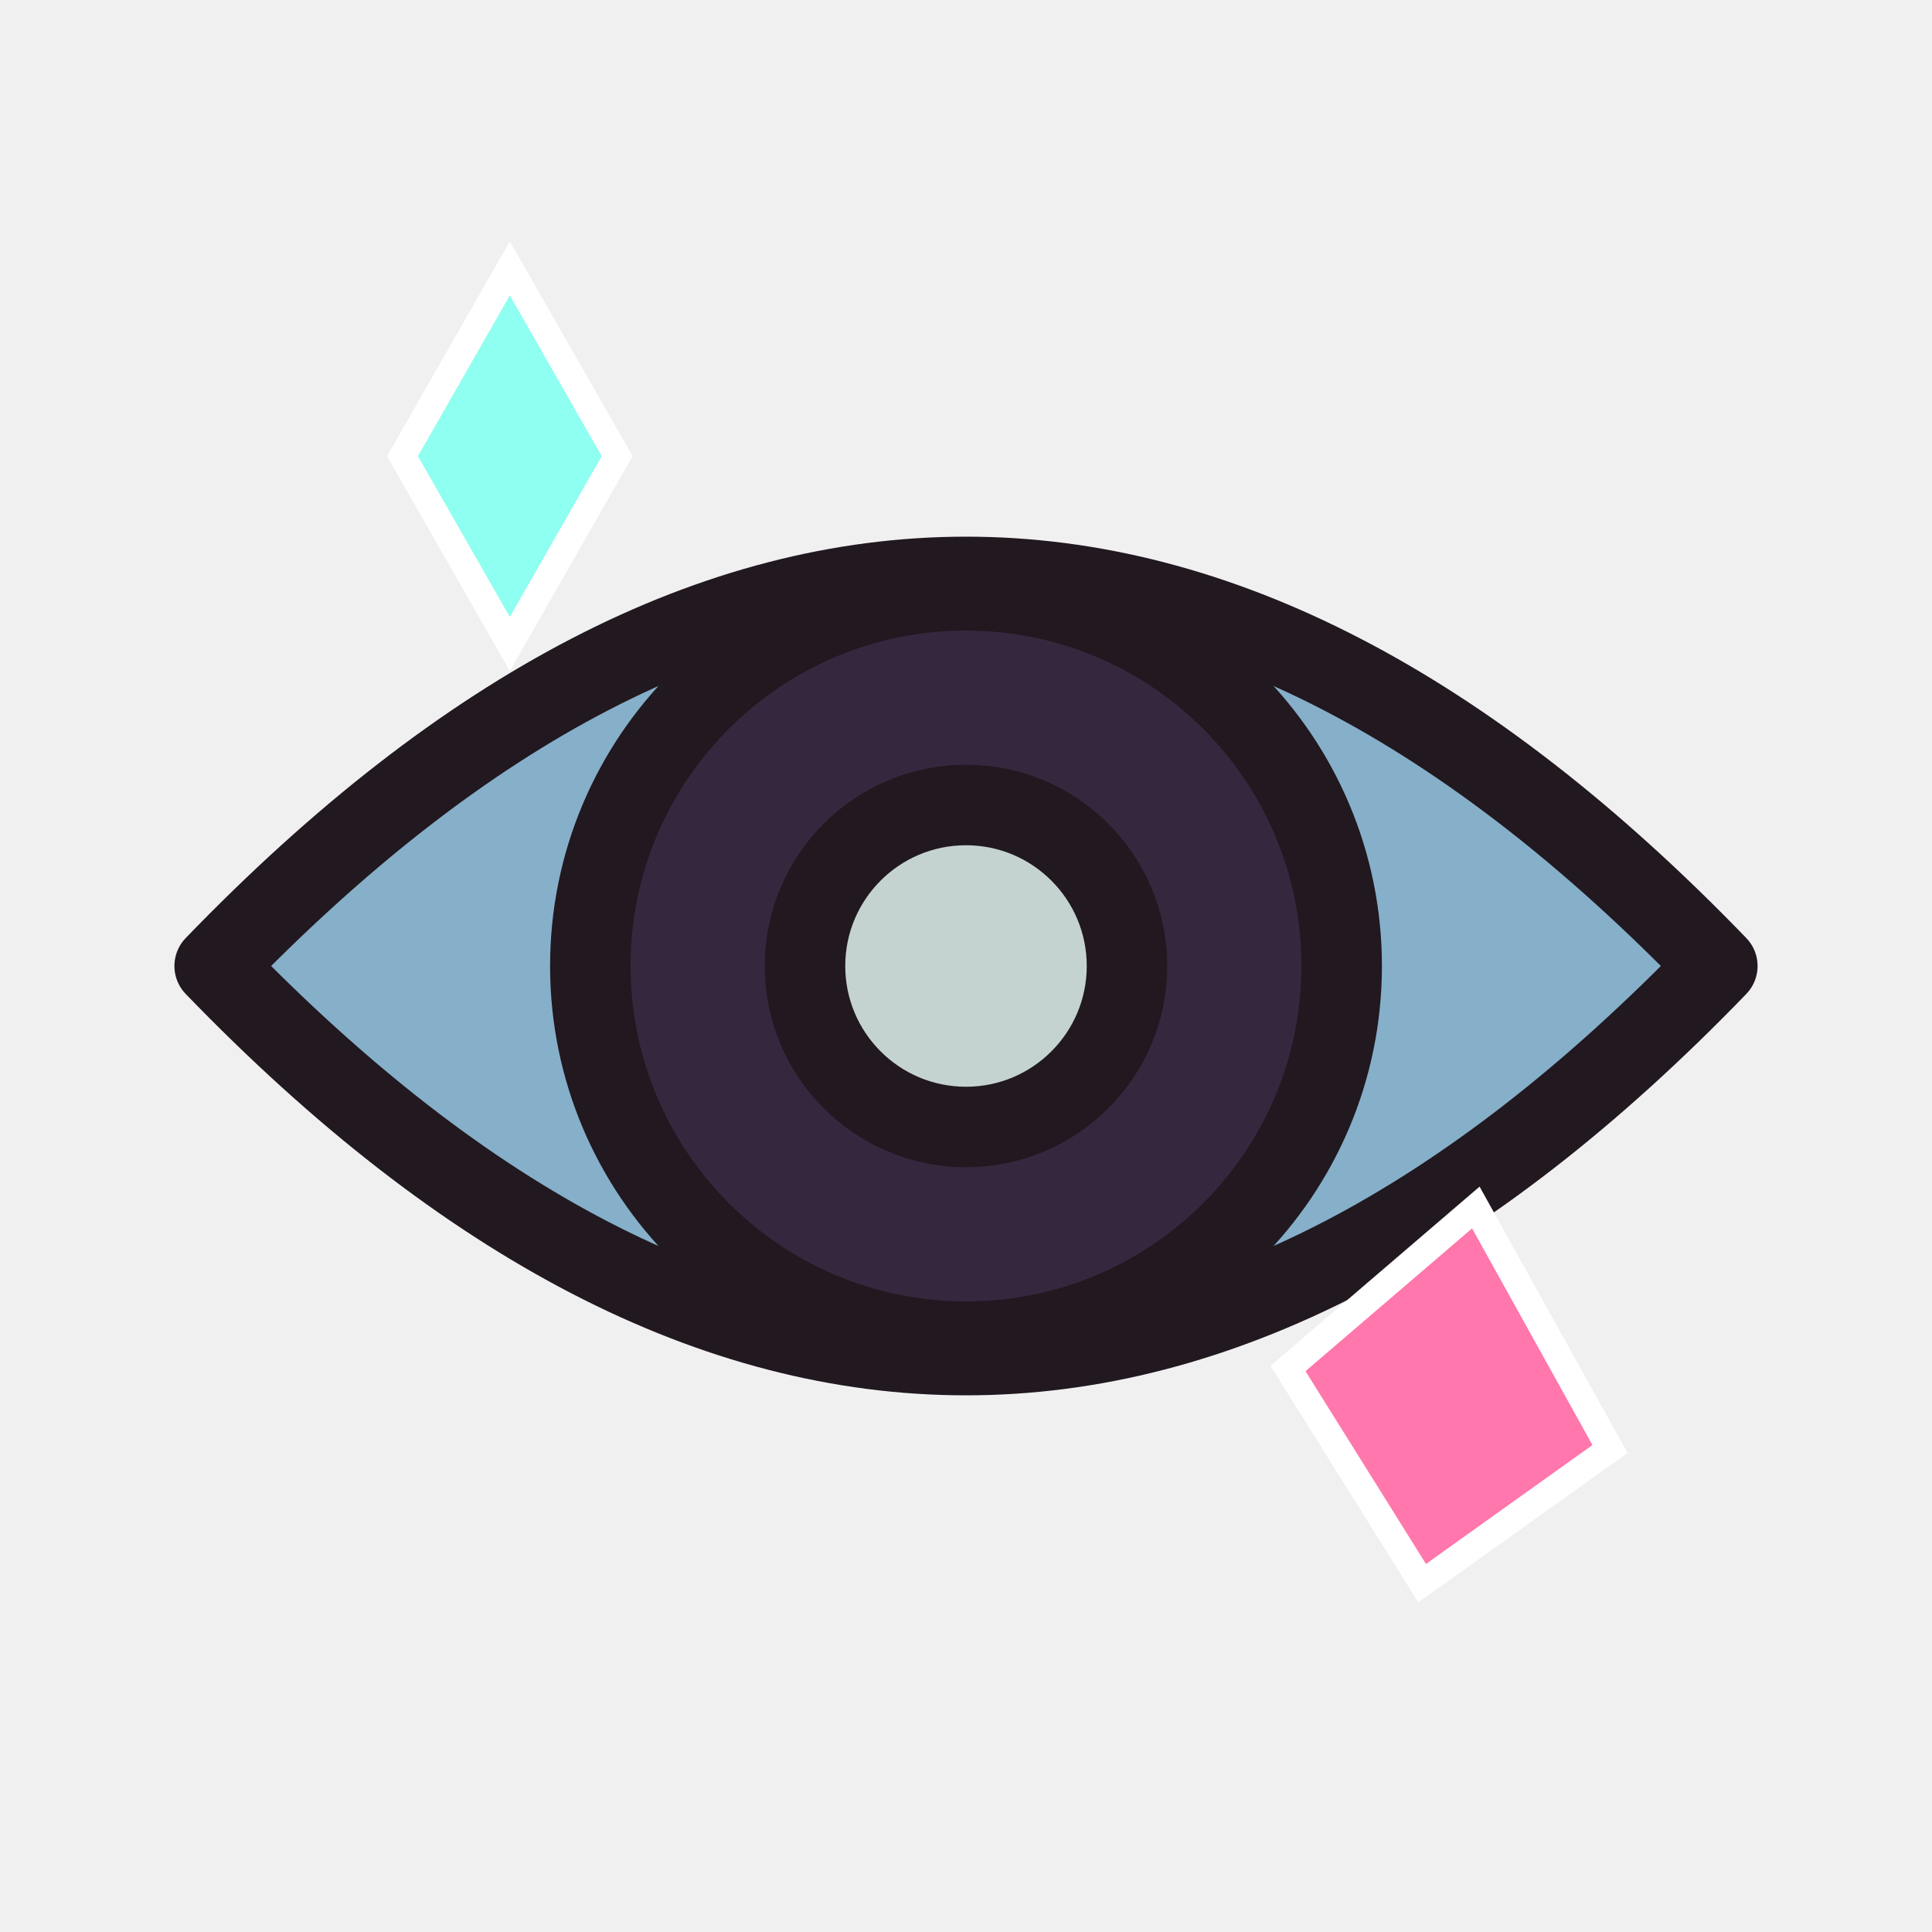
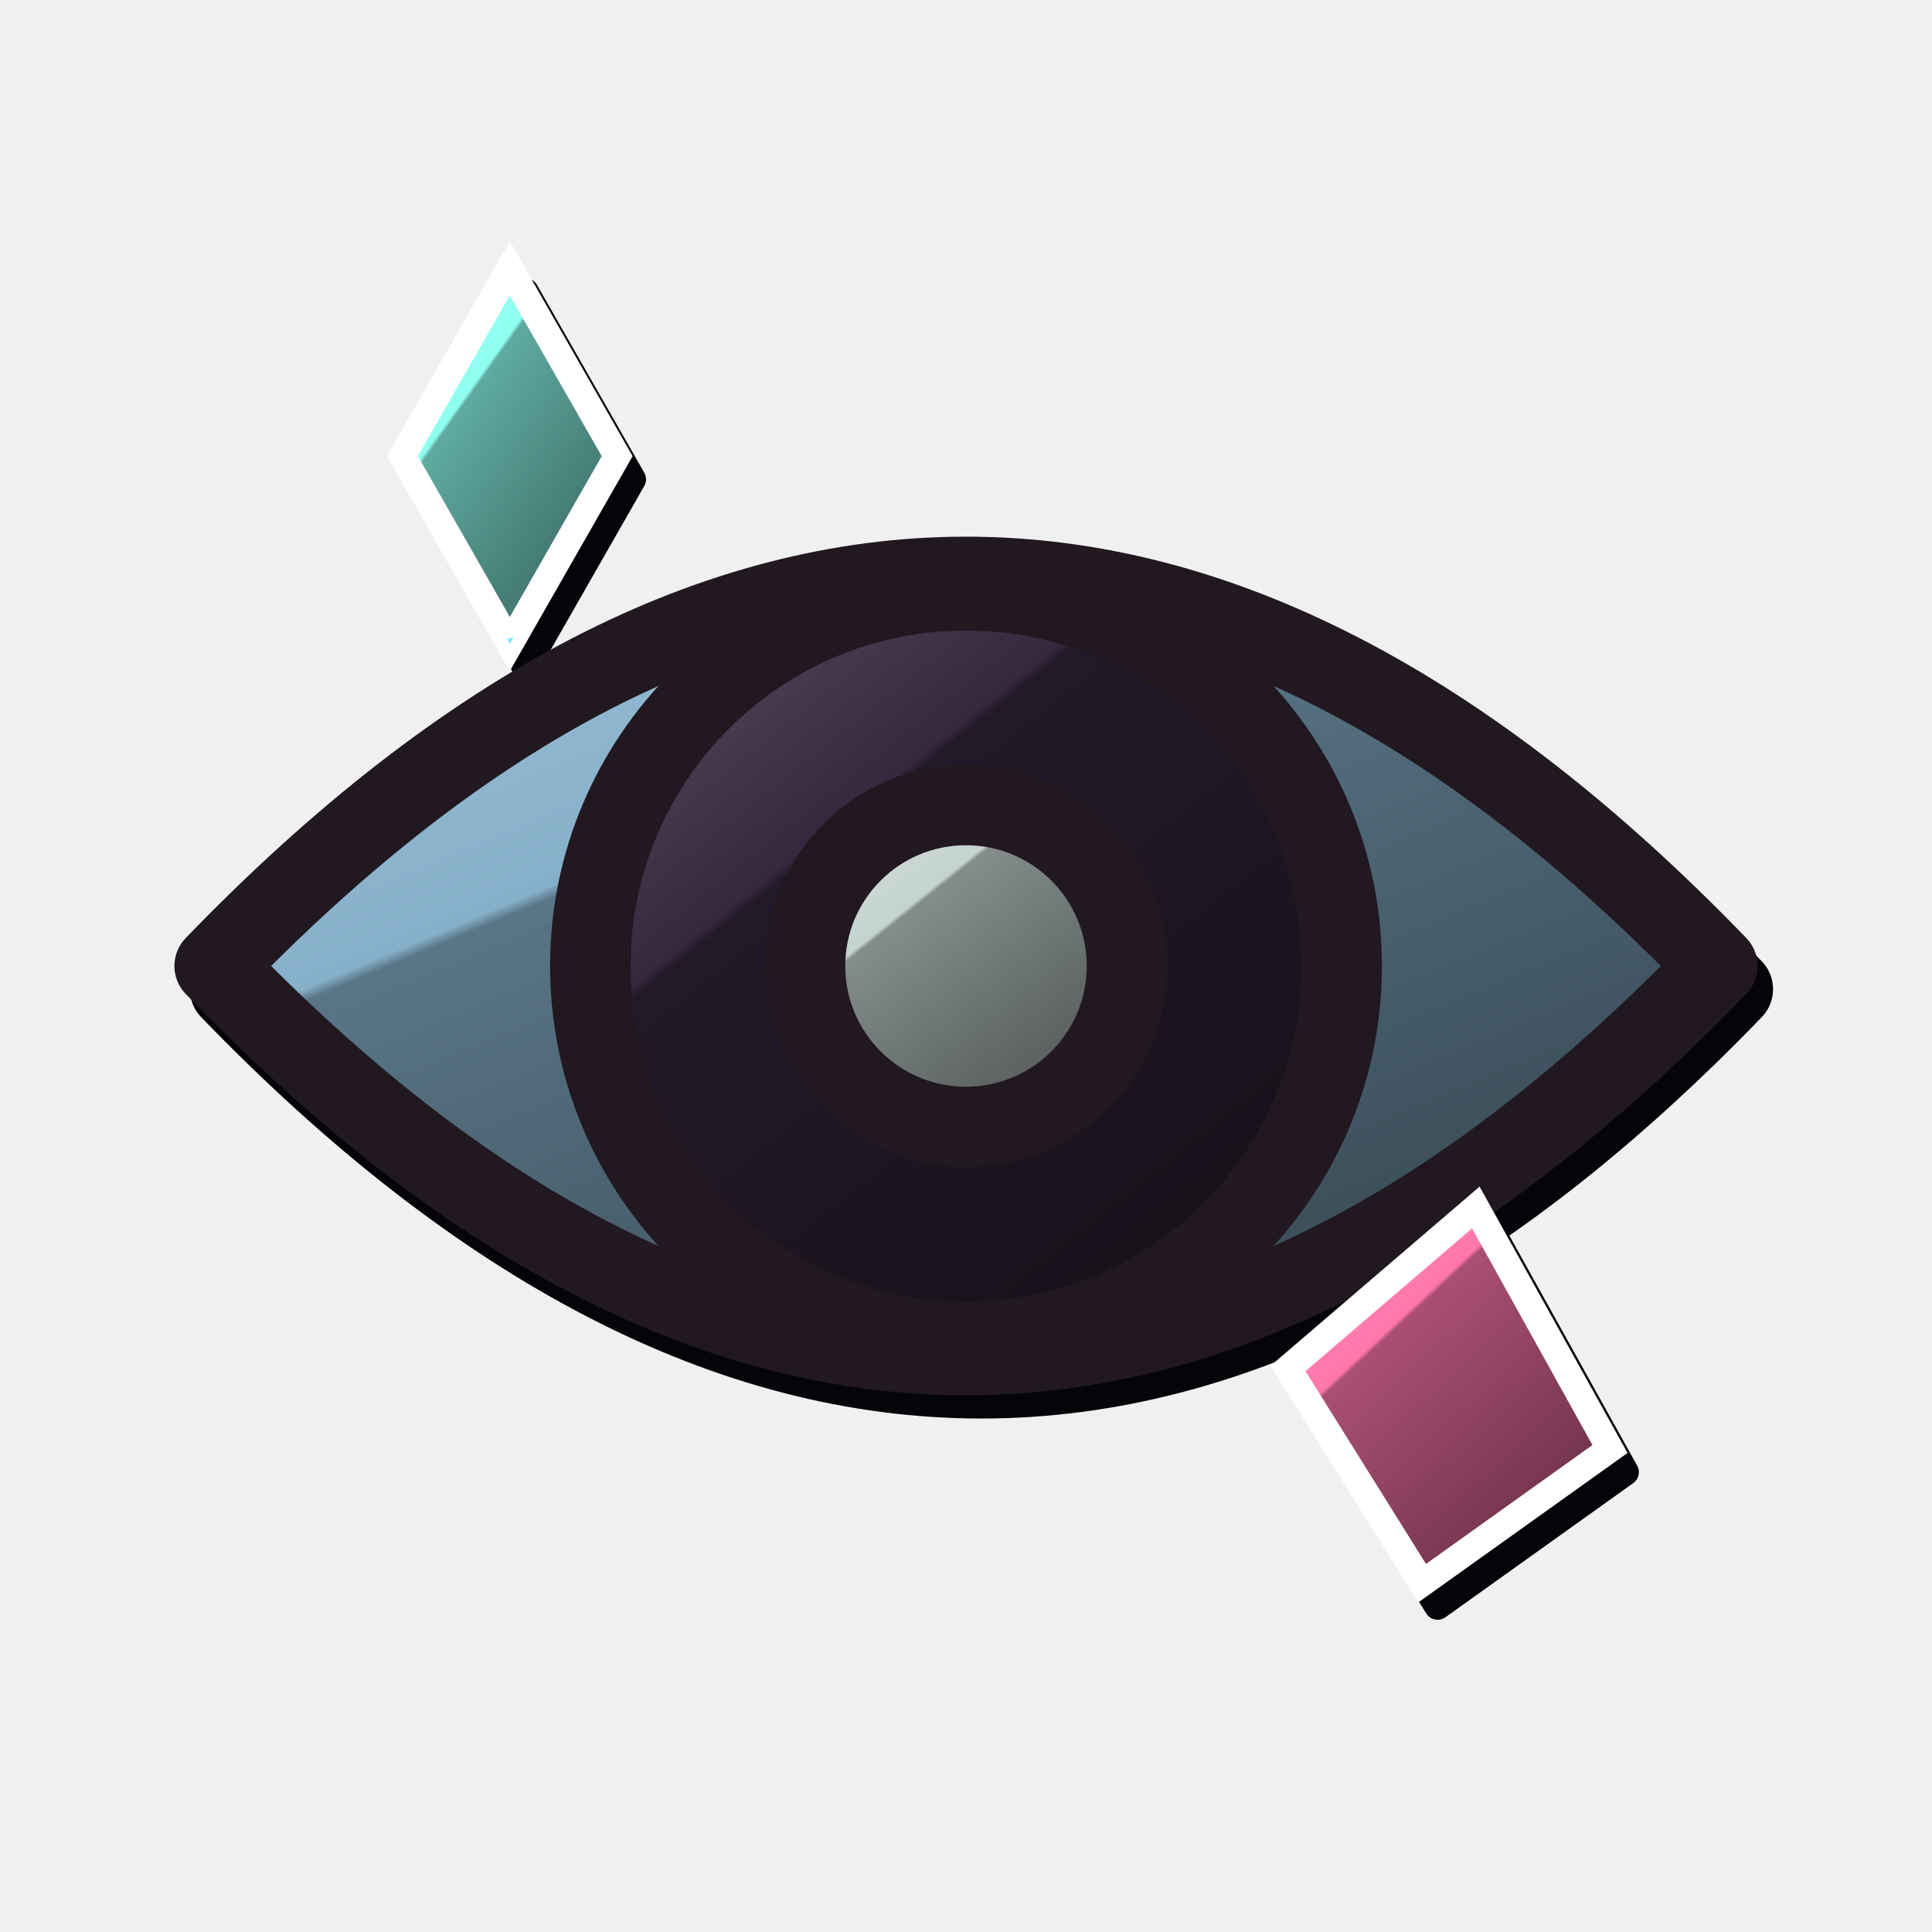
<svg xmlns="http://www.w3.org/2000/svg" width="128" height="128" viewBox="0 0 72 72">
-   <g fill="#86afc9" stroke="#211820" stroke-width="3" stroke-linejoin="round">
-     <path d="M8 36 Q36 7 64 36 Q36 65 8 36Z" />
-     <circle cx="36" cy="36" r="14" fill="#35283e" />
-     <circle cx="36" cy="36" r="6" fill="#c5d3d0" />
+   <defs>
+     <clipPath id="inkSilhouette">
+       <g fill="#86afc9" stroke="#211820" stroke-width="3" stroke-linejoin="round">
+         <path d="M8 36 Q36 7 64 36 Q36 65 8 36Z" />
+         <circle cx="36" cy="36" r="14" fill="#35283e" />
+         <circle cx="36" cy="36" r="6" fill="#c5d3d0" />
+       </g>
+       <path d="M15 17l4-7 4 7-4 7Z" fill="#8efff0" stroke="#fff" stroke-width="1" />
+       <path d="M48 51l7-6 5 9-7 5Z" fill="#ff77ac" stroke="#fff" stroke-width="1" />
+     </clipPath>
+     <linearGradient id="inkMetal0" x1="0" y1="0" x2="0.8" y2="1">
+       <stop offset="0" stop-color="#a1c4da" />
+       <stop offset=".35" stop-color="#86afc9" />
+       <stop offset=".36" stop-color="#597586" />
+       <stop offset="1" stop-color="#354650" />
+     </linearGradient>
+     <linearGradient id="inkMetal1" x1="0" y1="0" x2="0.8" y2="1">
+       <stop offset="0" stop-color="#5d5264" />
+       <stop offset=".35" stop-color="#35283e" />
+       <stop offset=".36" stop-color="#231a29" />
+       <stop offset="1" stop-color="#151018" />
+     </linearGradient>
+     <linearGradient id="inkMetal2" x1="0" y1="0" x2="0.8" y2="1">
+       <stop offset="0" stop-color="#d7e3e0" />
+       <stop offset=".35" stop-color="#c5d3d0" />
+       <stop offset=".36" stop-color="#838d8b" />
+       <stop offset="1" stop-color="#4e5453" />
+     </linearGradient>
+     <linearGradient id="inkMetal3" x1="0" y1="0" x2="0.8" y2="1">
+       <stop offset="0" stop-color="#a8fffc" />
+       <stop offset=".35" stop-color="#8efff0" />
+       <stop offset=".36" stop-color="#5faaa0" />
+       <stop offset="1" stop-color="#386660" />
+     </linearGradient>
+     <linearGradient id="inkMetal4" x1="0" y1="0" x2="0.8" y2="1">
+       <stop offset="0" stop-color="#ff95c2" />
+       <stop offset=".35" stop-color="#ff77ac" />
+       <stop offset=".36" stop-color="#aa4f73" />
+       <stop offset="1" stop-color="#662f44" />
+     </linearGradient>
+   </defs>
+   <g transform="translate(0.576 0.864)" stroke="#050409" stroke-width="1.728" stroke-linejoin="round">
+     <g fill="url(#inkMetal0)" stroke="#211820" stroke-width="3" stroke-linejoin="round">
+       <path d="M8 36 Q36 7 64 36 Q36 65 8 36Z" fill="#050409" stroke="#050409" />
+       <circle cx="36" cy="36" r="14" fill="#050409" stroke="#050409" />
+       <circle cx="36" cy="36" r="6" fill="#050409" stroke="#050409" />
+     </g>
+     <path d="M15 17l4-7 4 7-4 7Z" fill="#050409" stroke="#050409" stroke-width="1" />
+     <path d="M48 51l7-6 5 9-7 5Z" fill="#050409" stroke="#050409" stroke-width="1" />
  </g>
-   <path d="M15 17l4-7 4 7-4 7Z" fill="#8efff0" stroke="#fff" stroke-width="1" />
-   <path d="M48 51l7-6 5 9-7 5Z" fill="#ff77ac" stroke="#fff" stroke-width="1" />
+   <g>
+     <g fill="url(#inkMetal0)" stroke="#211820" stroke-width="3" stroke-linejoin="round">
+       <path d="M8 36 Q36 7 64 36 Q36 65 8 36Z" />
+       <circle cx="36" cy="36" r="14" fill="url(#inkMetal1)" />
+       <circle cx="36" cy="36" r="6" fill="url(#inkMetal2)" />
+     </g>
+     <path d="M15 17l4-7 4 7-4 7Z" fill="url(#inkMetal3)" stroke="#fff" stroke-width="1" />
+     <path d="M48 51l7-6 5 9-7 5Z" fill="url(#inkMetal4)" stroke="#fff" stroke-width="1" />
+   </g>
+   <g clip-path="url(#inkSilhouette)">
+     <path d="M15.84 25.2L57.6 12.96" fill="none" stroke="#6FEBFF" stroke-width="0.936" opacity=".9" />
+     <path d="M15.84 25.2L57.6 12.96" fill="none" stroke="#FFF4DE" stroke-width="0.288" opacity=".95" />
+   </g>
</svg>
